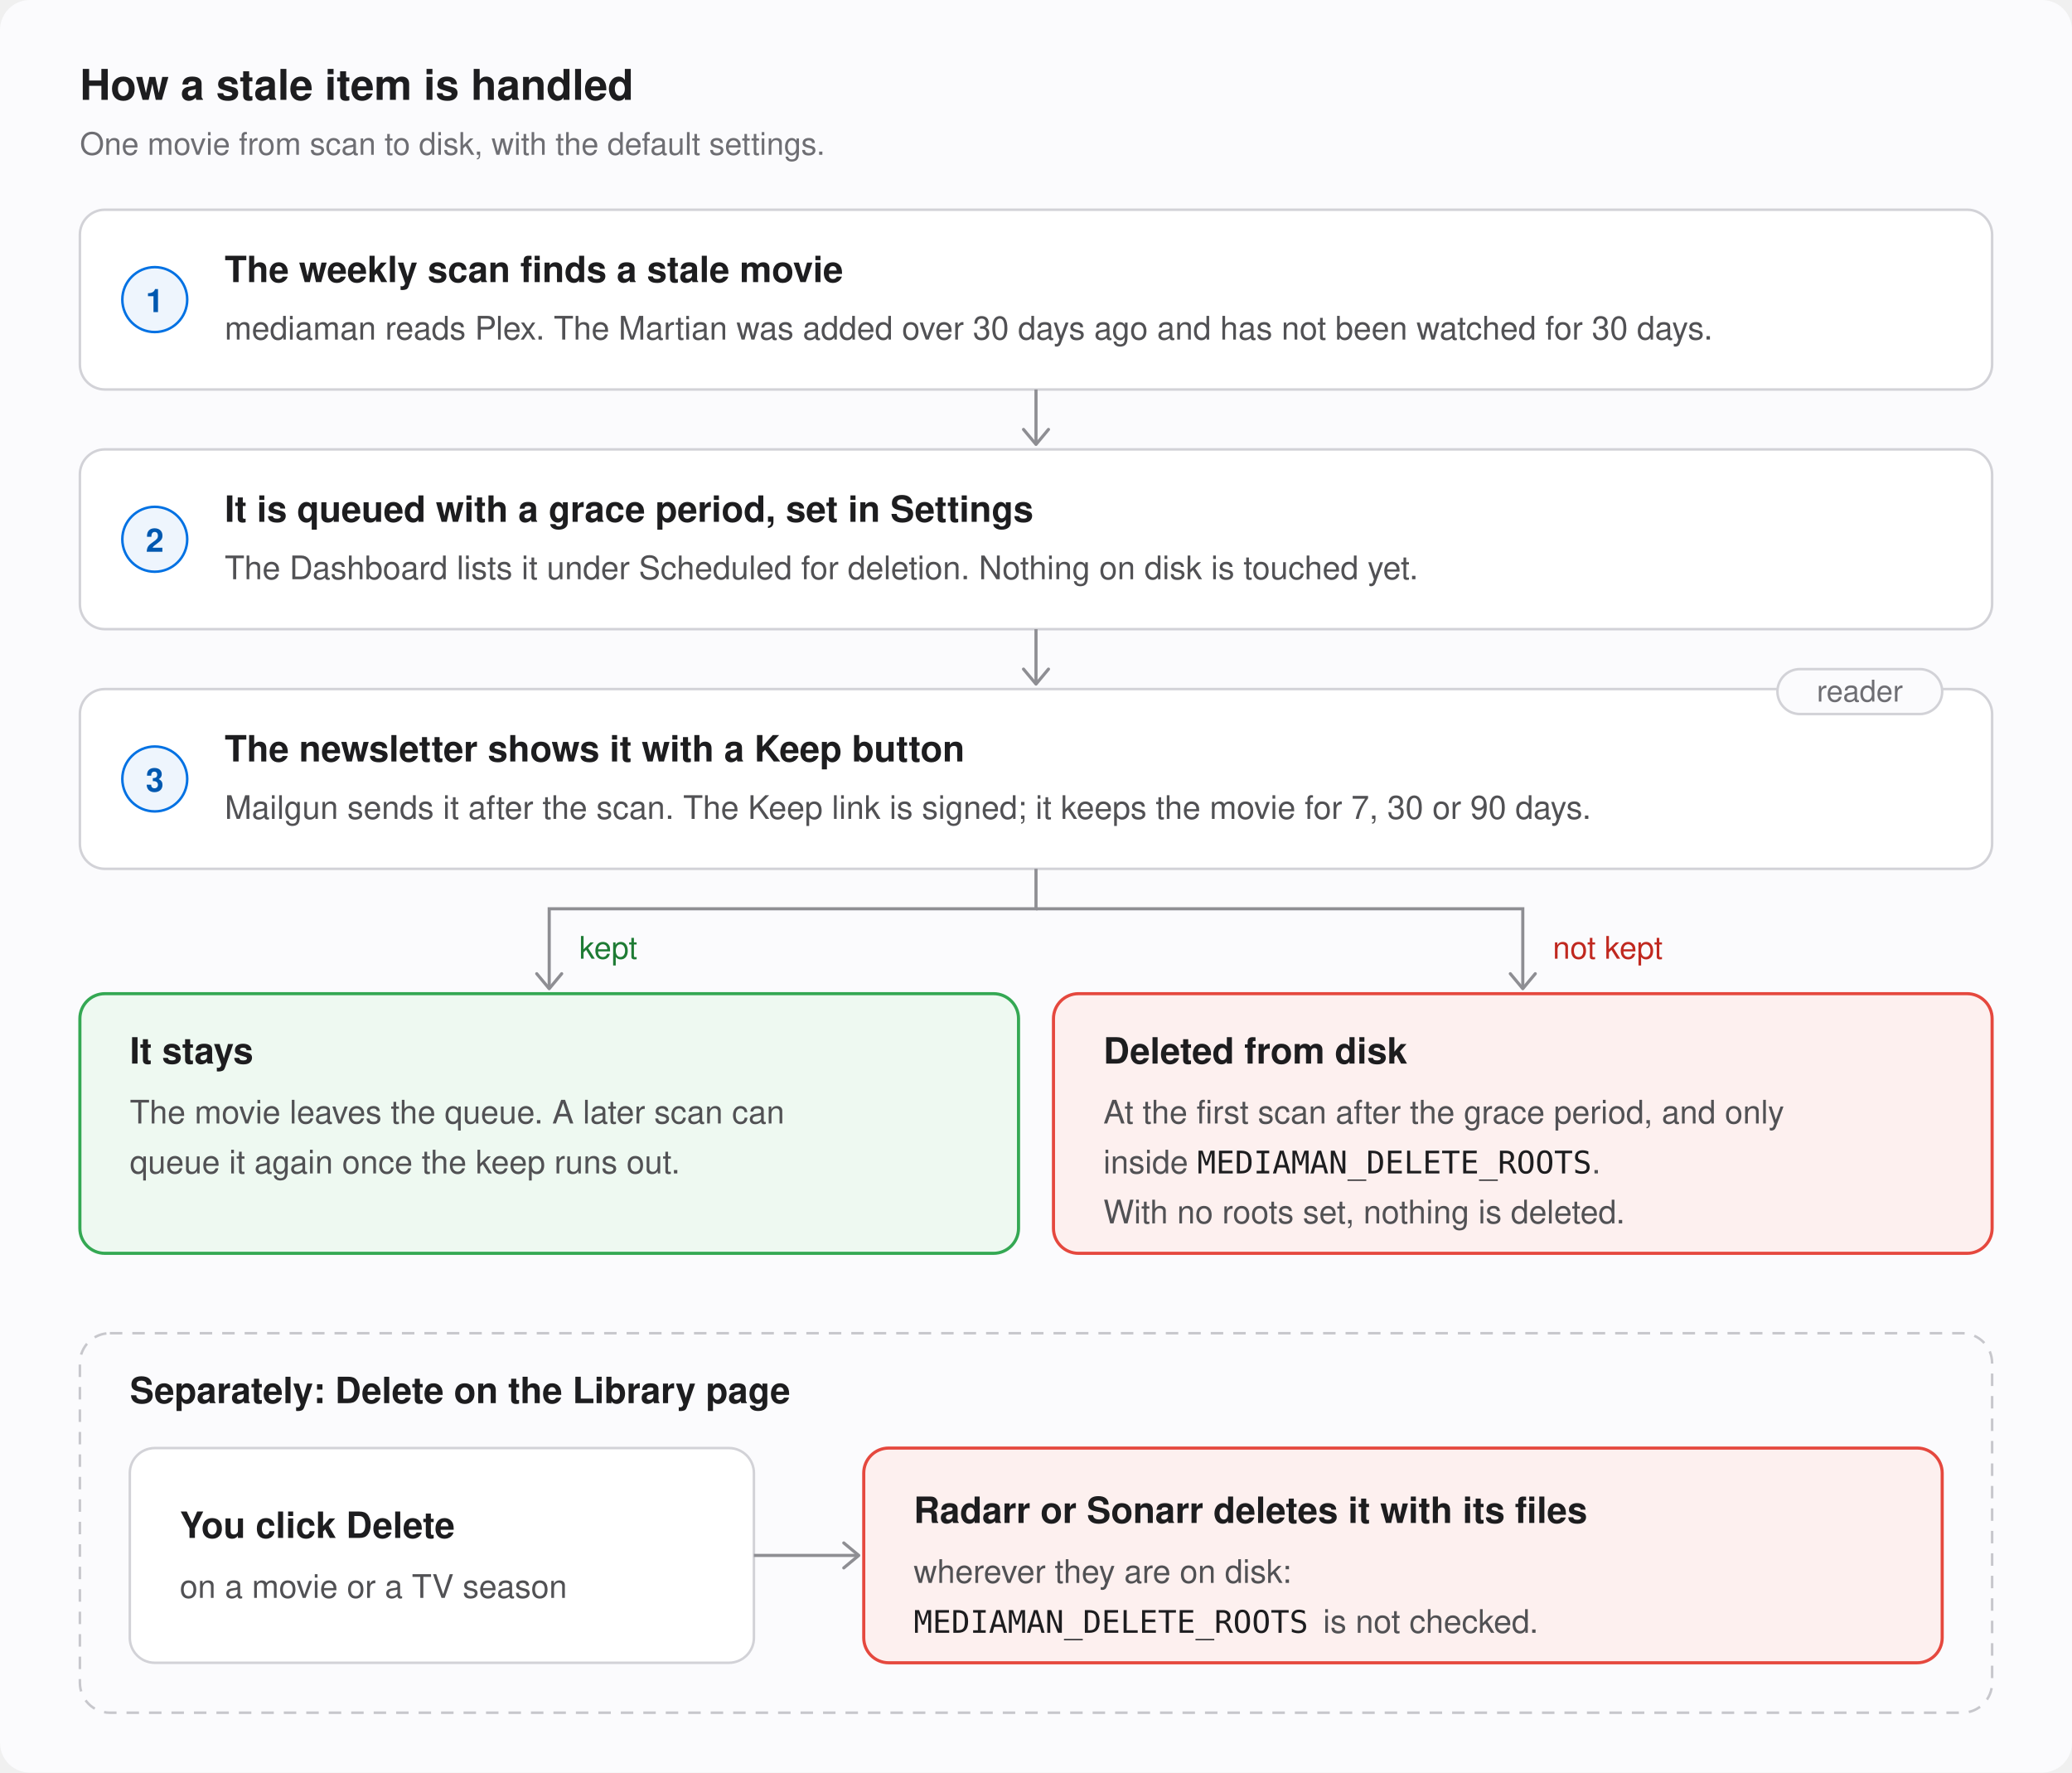
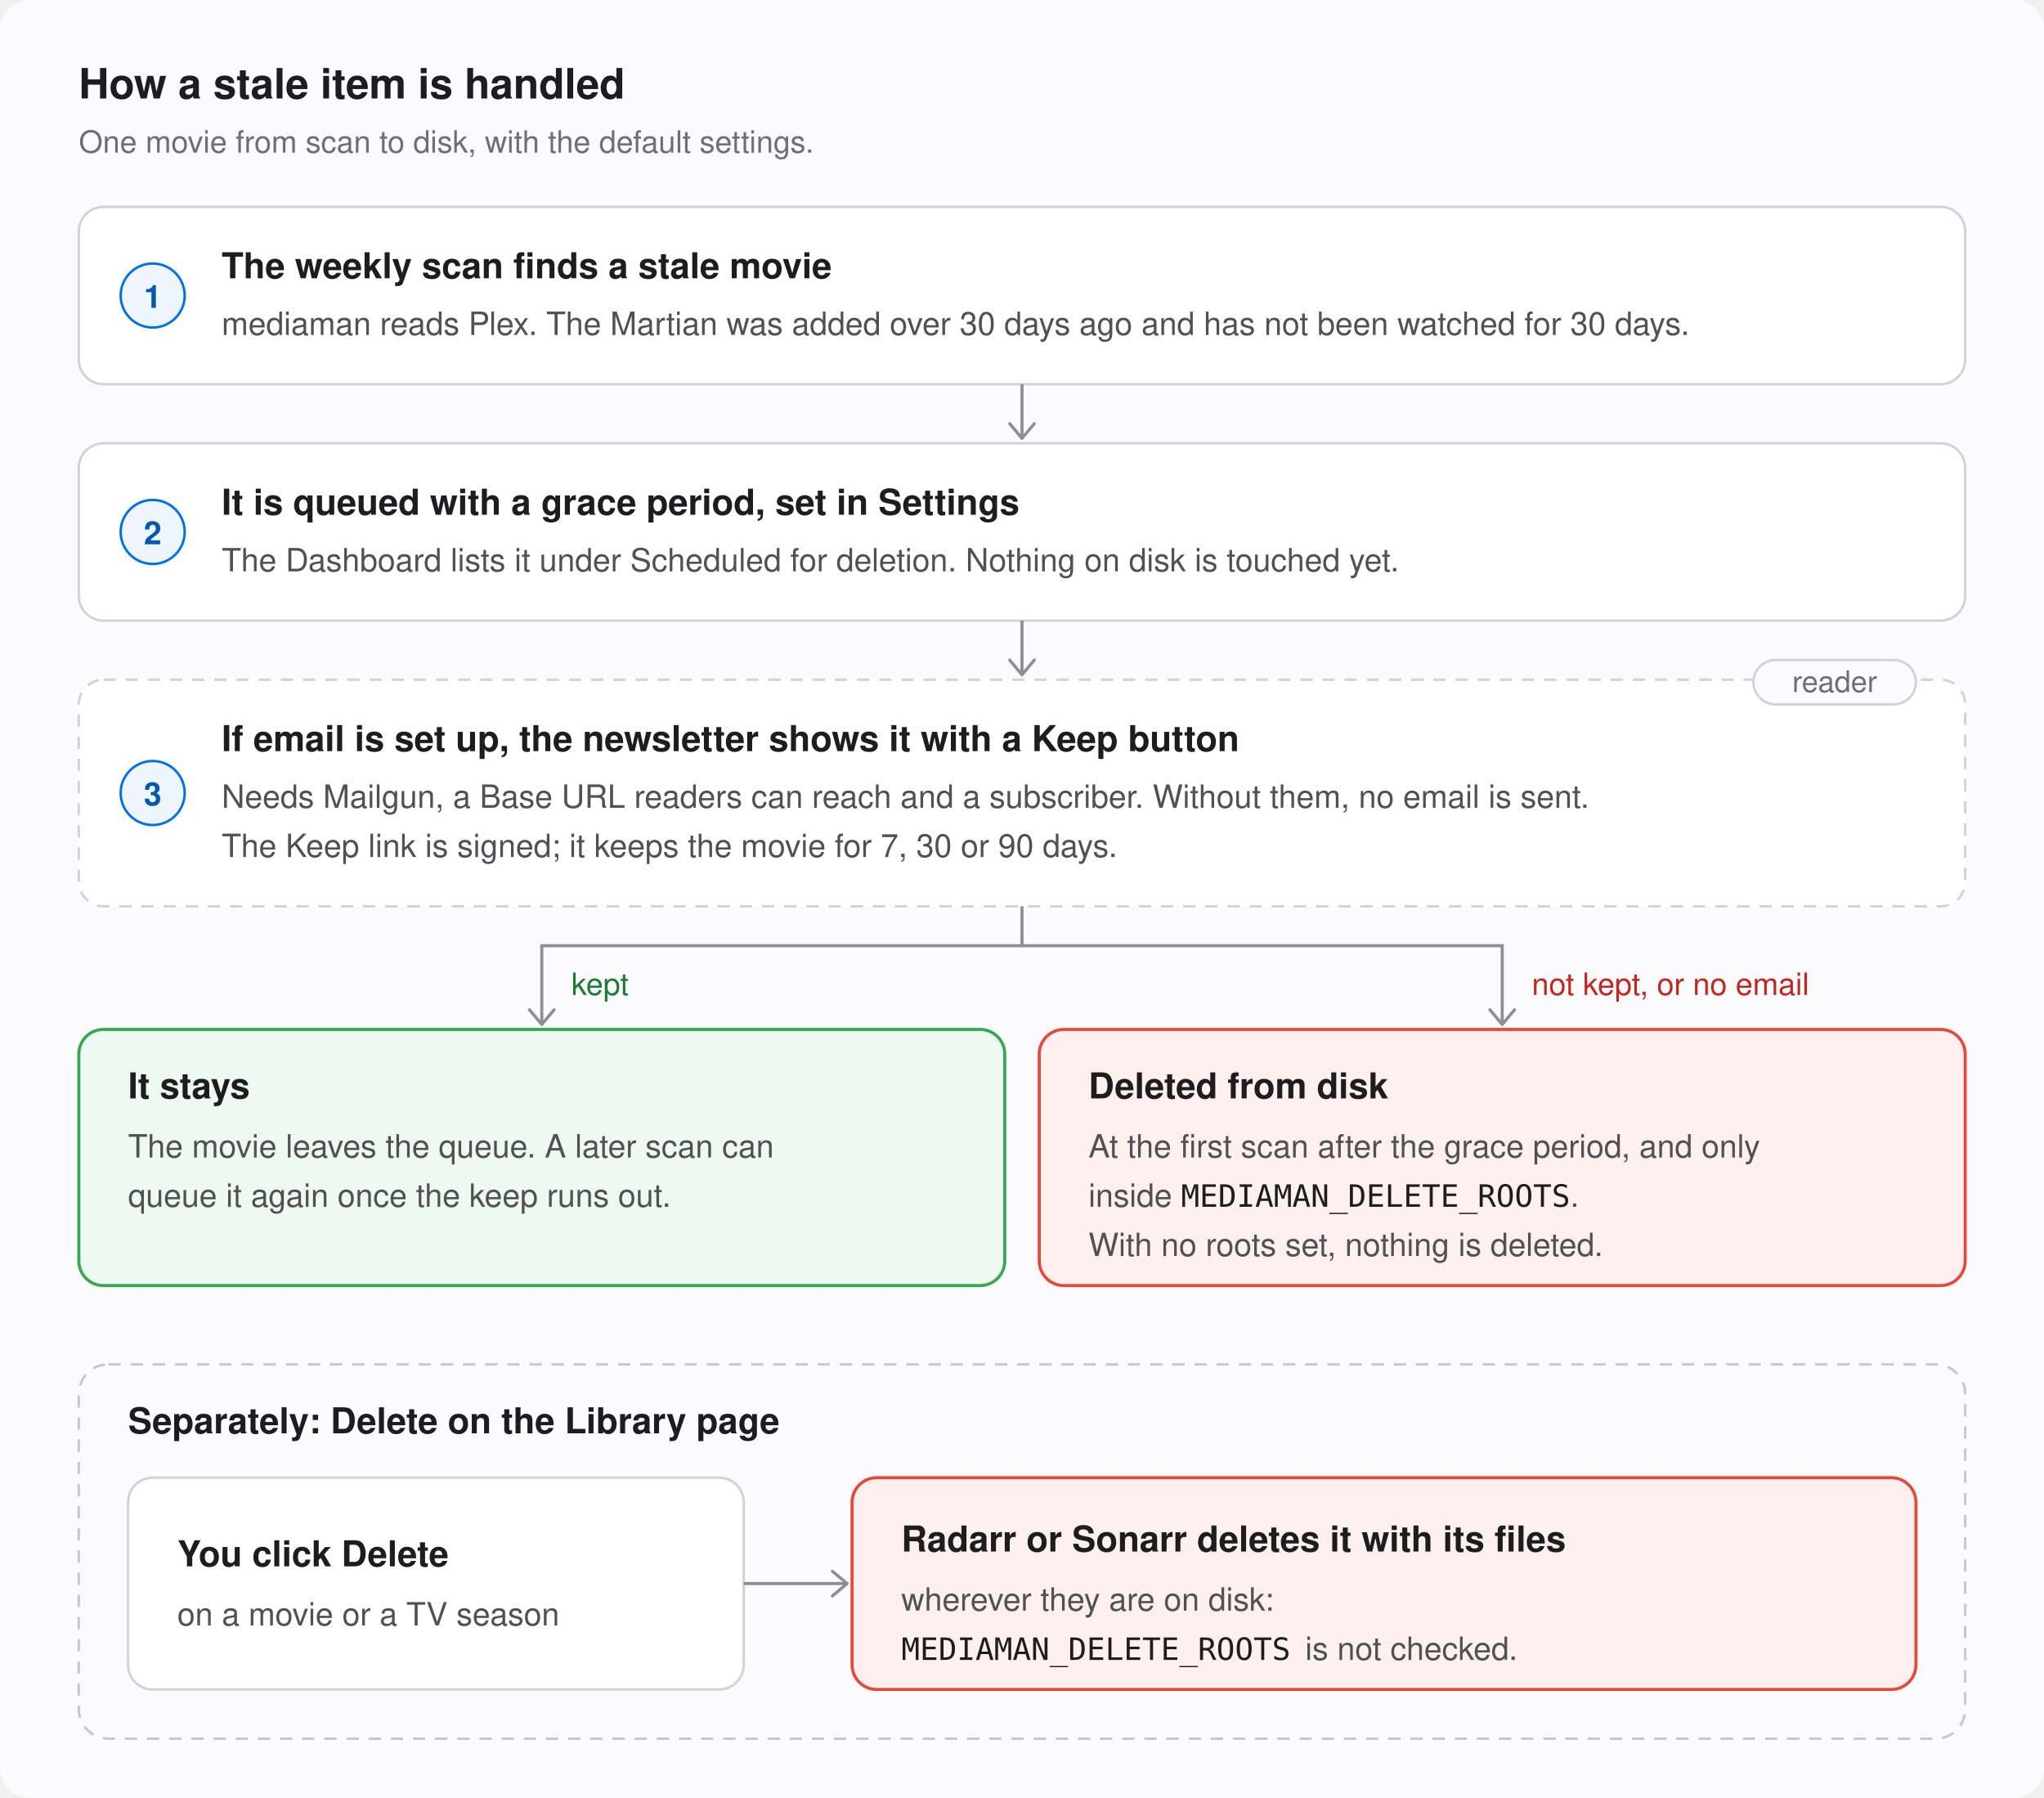
- <svg xmlns="http://www.w3.org/2000/svg" width="830" height="710" viewBox="0 0 830 710" role="img" aria-labelledby="t d">
+ <svg xmlns="http://www.w3.org/2000/svg" width="830" height="730" viewBox="0 0 830 730" role="img" aria-labelledby="t d">
  <style>
  .bg { fill: #fbfbfd; }
  .card { fill: #ffffff; stroke: #d2d2d7; stroke-width: 1; }
  .keep { fill: #eef9f1; stroke: #34a853; stroke-width: 1.25; }
  .del { fill: #fdf0ef; stroke: #e5483e; stroke-width: 1.25; }
+   .opt { stroke-dasharray: 5 4; }
  .panel { fill: none; stroke: #c7c7cc; stroke-width: 1; stroke-dasharray: 5 4; }
  .num { fill: #eef5fd; stroke: #0071e3; stroke-width: 1; }
  .numt { font: 600 13px -apple-system, BlinkMacSystemFont, "Segoe UI", Helvetica, Arial, sans-serif; fill: #0058b0; }
  .tag { fill: #fbfbfd; stroke: #d2d2d7; stroke-width: 1; }
  .tagt { font: 500 12px -apple-system, BlinkMacSystemFont, "Segoe UI", Helvetica, Arial, sans-serif; fill: #6e6e73; }
  .line { fill: none; stroke: #8e8e93; stroke-width: 1.25; }
  .head { fill: none; stroke: #8e8e93; stroke-width: 1.25; stroke-linecap: round; stroke-linejoin: round; }
  .h { font: 600 17px -apple-system, BlinkMacSystemFont, "Segoe UI", Helvetica, Arial, sans-serif; fill: #1d1d1f; }
  .n { font: 600 14.5px -apple-system, BlinkMacSystemFont, "Segoe UI", Helvetica, Arial, sans-serif; fill: #1d1d1f; }
  .s { font: 400 13px -apple-system, BlinkMacSystemFont, "Segoe UI", Helvetica, Arial, sans-serif; fill: #515154; }
  .lab { font: 500 12.5px -apple-system, BlinkMacSystemFont, "Segoe UI", Helvetica, Arial, sans-serif; fill: #6e6e73; }
  .kt { fill: #1e7b34; }
  .dt { fill: #c0281f; }
  .m { font: 500 12.5px ui-monospace, SFMono-Regular, Menlo, Consolas, monospace; fill: #1d1d1f; }
  @media (prefers-color-scheme: dark) {
    .bg, .tag { fill: #0d1117; }
    .card { fill: #1d1d1f; stroke: #3a3a3f; }
    .tag { stroke: #3a3a3f; }
    .keep { fill: #10291a; stroke: #30d158; }
    .del { fill: #331614; stroke: #ff6961; }
-     .panel { stroke: #48484d; }
+     .opt { stroke-dasharray: 5 4; }
+   .panel { stroke: #48484d; }
    .num { fill: #10243b; stroke: #2997ff; }
    .numt { fill: #6cb6ff; }
    .tagt, .lab { fill: #a1a1a6; }
    .line, .head { stroke: #8e8e93; }
    .h, .n, .m { fill: #f5f5f7; }
    .s { fill: #c7c7cc; }
    .kt { fill: #4ade80; }
    .dt { fill: #ff8a80; }
  }
</style>
-   <rect class="bg" width="830" height="710" rx="12" />
+   <rect class="bg" width="830" height="730" rx="12" />
  <text class="h" x="32" y="40">How a stale item is handled</text>
  <text class="lab" x="32" y="62">One movie from scan to disk, with the default settings.</text>
  <rect class="card" x="32" y="84" width="766" height="72" rx="10" />
  <circle class="num" cx="62" cy="120" r="13" />
  <text class="numt" x="62" y="125" text-anchor="middle">1</text>
  <text class="n" x="90" y="113">The weekly scan finds a stale movie</text>
  <text class="s" x="90" y="136">mediaman reads Plex. The Martian was added over 30 days ago and has not been watched for 30 days.</text>
  <path class="line" d="M415 156 V178" />
  <path class="head" d="M410 172 L415 178 L420 172" />
  <rect class="card" x="32" y="180" width="766" height="72" rx="10" />
  <circle class="num" cx="62" cy="216" r="13" />
  <text class="numt" x="62" y="221" text-anchor="middle">2</text>
  <text class="n" x="90" y="209">It is queued with a grace period, set in Settings</text>
  <text class="s" x="90" y="232">The Dashboard lists it under Scheduled for deletion. Nothing on disk is touched yet.</text>
  <path class="line" d="M415 252 V274" />
  <path class="head" d="M410 268 L415 274 L420 268" />
-   <rect class="card" x="32" y="276" width="766" height="72" rx="10" />
+   <rect class="card opt" x="32" y="276" width="766" height="92" rx="10" />
  <rect class="tag" x="712" y="268" width="66" height="18" rx="9" />
  <text class="tagt" x="745" y="281" text-anchor="middle">reader</text>
-   <circle class="num" cx="62" cy="312" r="13" />
-   <text class="numt" x="62" y="317" text-anchor="middle">3</text>
-   <text class="n" x="90" y="305">The newsletter shows it with a Keep button</text>
-   <text class="s" x="90" y="328">Mailgun sends it after the scan. The Keep link is signed; it keeps the movie for 7, 30 or 90 days.</text>
-   <path class="line" d="M415 348 V364 H220 V396" />
-   <path class="head" d="M215 390 L220 396 L225 390" />
-   <path class="line" d="M415 364 H610 V396" />
-   <path class="head" d="M605 390 L610 396 L615 390" />
-   <text class="lab kt" x="232" y="384">kept</text>
-   <text class="lab dt" x="622" y="384">not kept</text>
-   <rect class="keep" x="32" y="398" width="376" height="104" rx="10" />
-   <text class="n" x="52" y="426">It stays</text>
-   <text class="s" x="52" y="450">The movie leaves the queue. A later scan can</text>
-   <text class="s" x="52" y="470">queue it again once the keep runs out.</text>
-   <rect class="del" x="422" y="398" width="376" height="104" rx="10" />
-   <text class="n" x="442" y="426">Deleted from disk</text>
-   <text class="s" x="442" y="450">At the first scan after the grace period, and only</text>
-   <text class="s" x="442" y="470">inside <tspan class="m" textLength="158" lengthAdjust="spacingAndGlyphs">MEDIAMAN_DELETE_ROOTS</tspan>.</text>
-   <text class="s" x="442" y="490">With no roots set, nothing is deleted.</text>
-   <rect class="panel" x="32" y="534" width="766" height="152" rx="12" />
-   <text class="n" x="52" y="562">Separately: Delete on the Library page</text>
-   <rect class="card" x="52" y="580" width="250" height="86" rx="10" />
-   <text class="n" x="72" y="616">You click Delete</text>
-   <text class="s" x="72" y="640">on a movie or a TV season</text>
-   <path class="line" d="M302 623 H344" />
-   <path class="head" d="M338 618 L344 623 L338 628" />
-   <rect class="del" x="346" y="580" width="432" height="86" rx="10" />
-   <text class="n" x="366" y="610">Radarr or Sonarr deletes it with its files</text>
-   <text class="s" x="366" y="634">wherever they are on disk:</text>
-   <text class="m" x="366" y="654" textLength="158" lengthAdjust="spacingAndGlyphs">MEDIAMAN_DELETE_ROOTS</text>
-   <text class="s" x="530" y="654">is not checked.</text>
+   <circle class="num" cx="62" cy="322" r="13" />
+   <text class="numt" x="62" y="327" text-anchor="middle">3</text>
+   <text class="n" x="90" y="305">If email is set up, the newsletter shows it with a Keep button</text>
+   <text class="s" x="90" y="328">Needs Mailgun, a Base URL readers can reach and a subscriber. Without them, no email is sent.</text>
+   <text class="s" x="90" y="348">The Keep link is signed; it keeps the movie for 7, 30 or 90 days.</text>
+   <path class="line" d="M415 368 V384 H220 V416" />
+   <path class="head" d="M215 410 L220 416 L225 410" />
+   <path class="line" d="M415 384 H610 V416" />
+   <path class="head" d="M605 410 L610 416 L615 410" />
+   <text class="lab kt" x="232" y="404">kept</text>
+   <text class="lab dt" x="622" y="404">not kept, or no email</text>
+   <rect class="keep" x="32" y="418" width="376" height="104" rx="10" />
+   <text class="n" x="52" y="446">It stays</text>
+   <text class="s" x="52" y="470">The movie leaves the queue. A later scan can</text>
+   <text class="s" x="52" y="490">queue it again once the keep runs out.</text>
+   <rect class="del" x="422" y="418" width="376" height="104" rx="10" />
+   <text class="n" x="442" y="446">Deleted from disk</text>
+   <text class="s" x="442" y="470">At the first scan after the grace period, and only</text>
+   <text class="s" x="442" y="490">inside <tspan class="m" textLength="158" lengthAdjust="spacingAndGlyphs">MEDIAMAN_DELETE_ROOTS</tspan>.</text>
+   <text class="s" x="442" y="510">With no roots set, nothing is deleted.</text>
+   <rect class="panel" x="32" y="554" width="766" height="152" rx="12" />
+   <text class="n" x="52" y="582">Separately: Delete on the Library page</text>
+   <rect class="card" x="52" y="600" width="250" height="86" rx="10" />
+   <text class="n" x="72" y="636">You click Delete</text>
+   <text class="s" x="72" y="660">on a movie or a TV season</text>
+   <path class="line" d="M302 643 H344" />
+   <path class="head" d="M338 638 L344 643 L338 648" />
+   <rect class="del" x="346" y="600" width="432" height="86" rx="10" />
+   <text class="n" x="366" y="630">Radarr or Sonarr deletes it with its files</text>
+   <text class="s" x="366" y="654">wherever they are on disk:</text>
+   <text class="m" x="366" y="674" textLength="158" lengthAdjust="spacingAndGlyphs">MEDIAMAN_DELETE_ROOTS</text>
+   <text class="s" x="530" y="674">is not checked.</text>
</svg>
